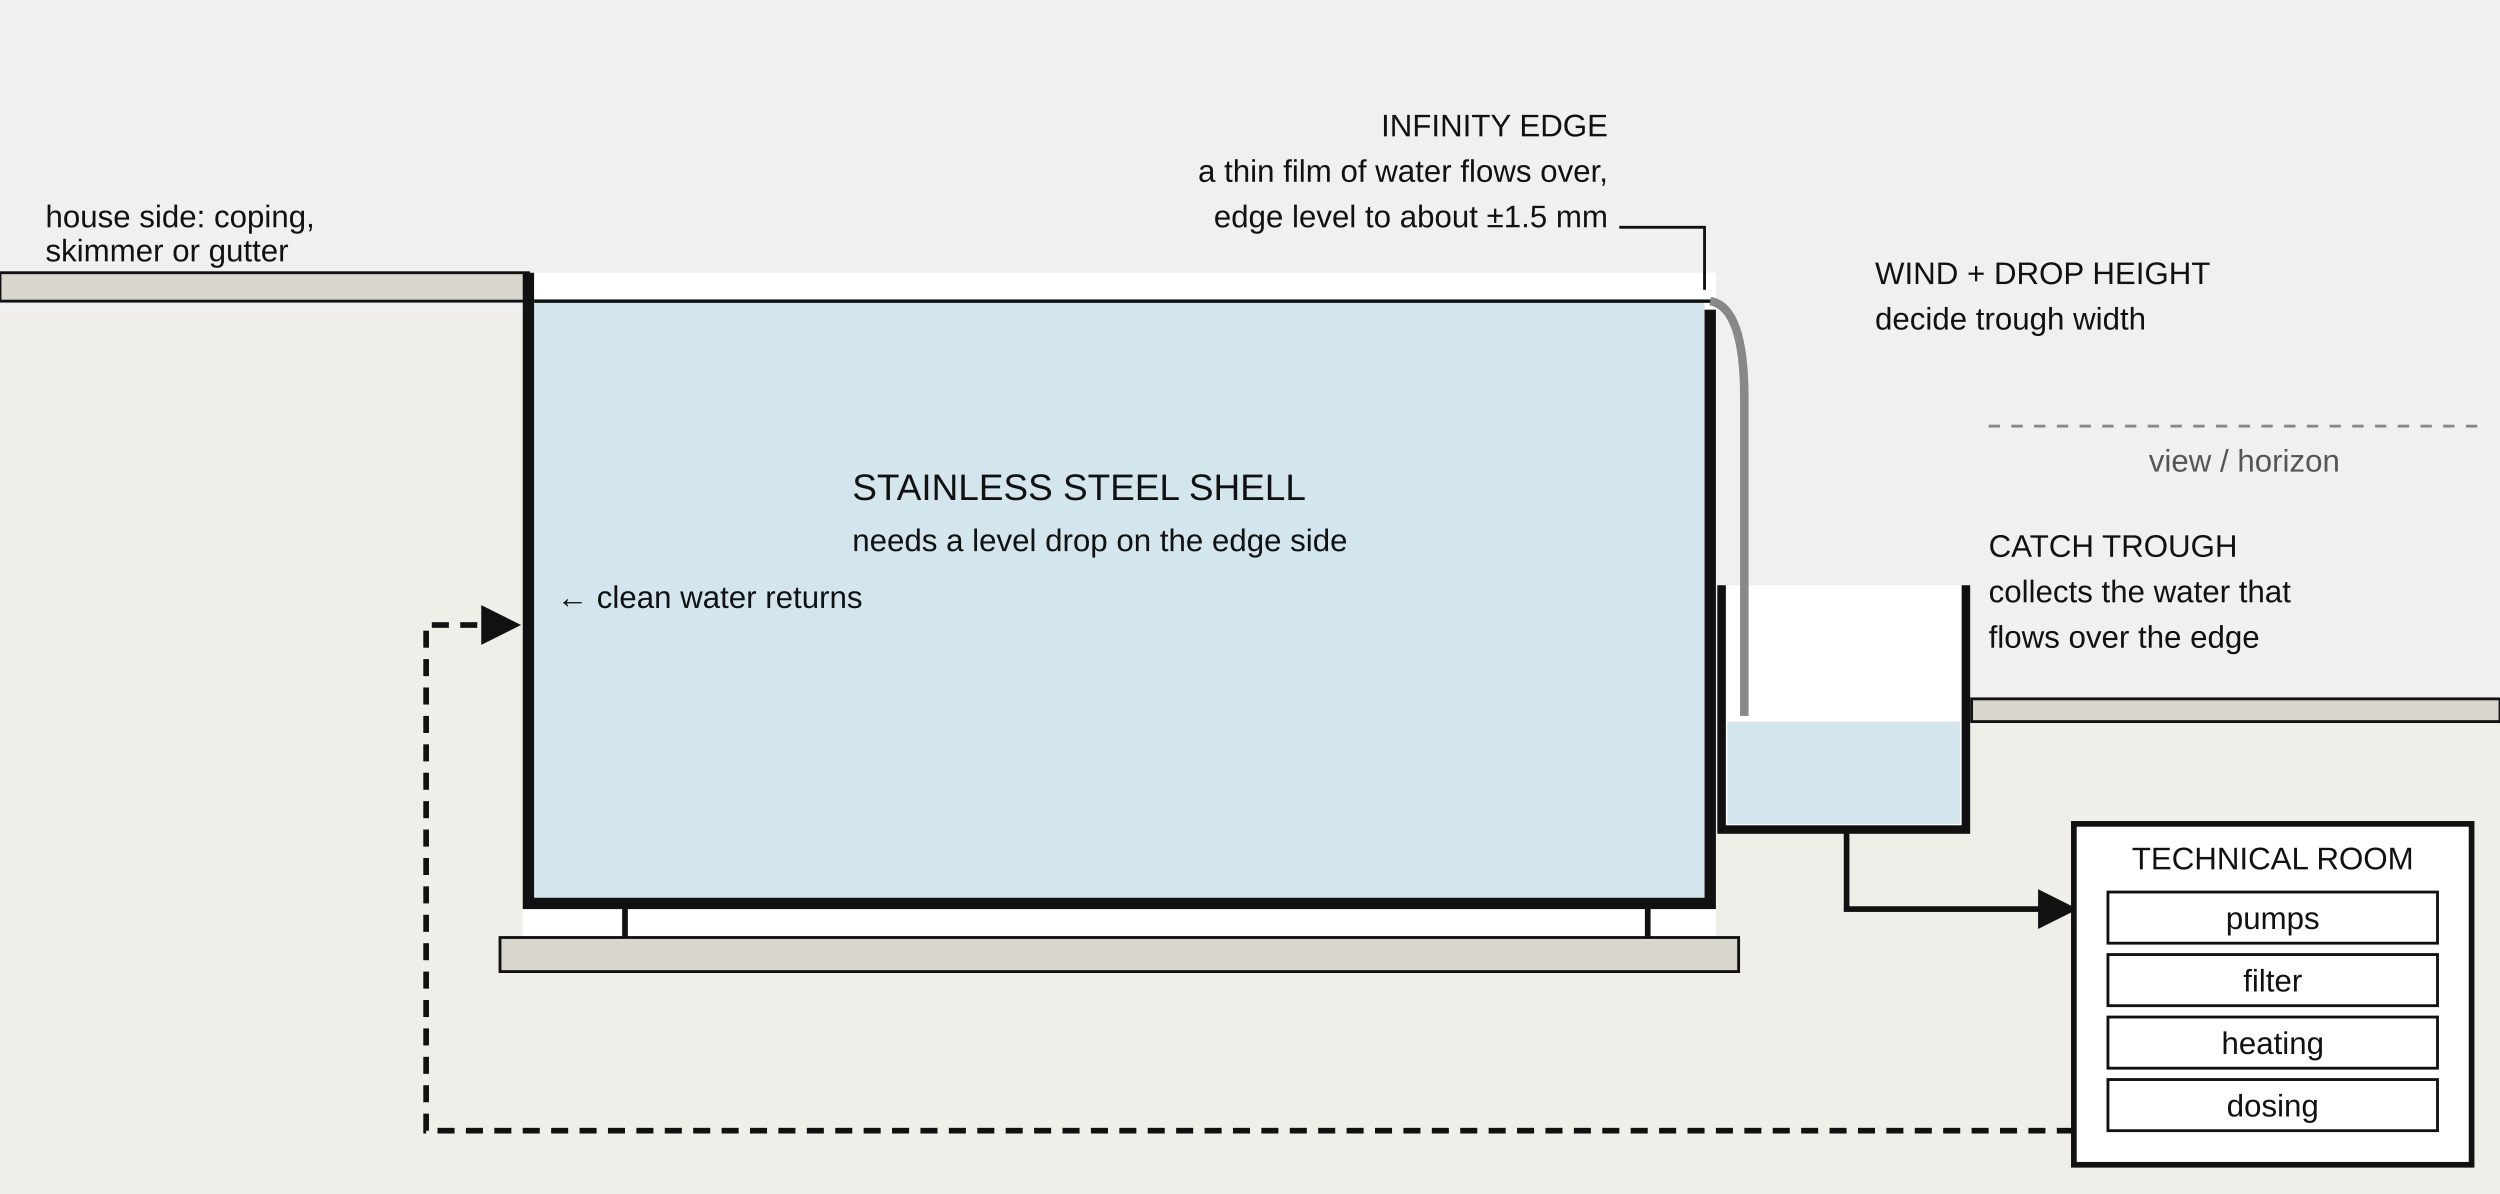
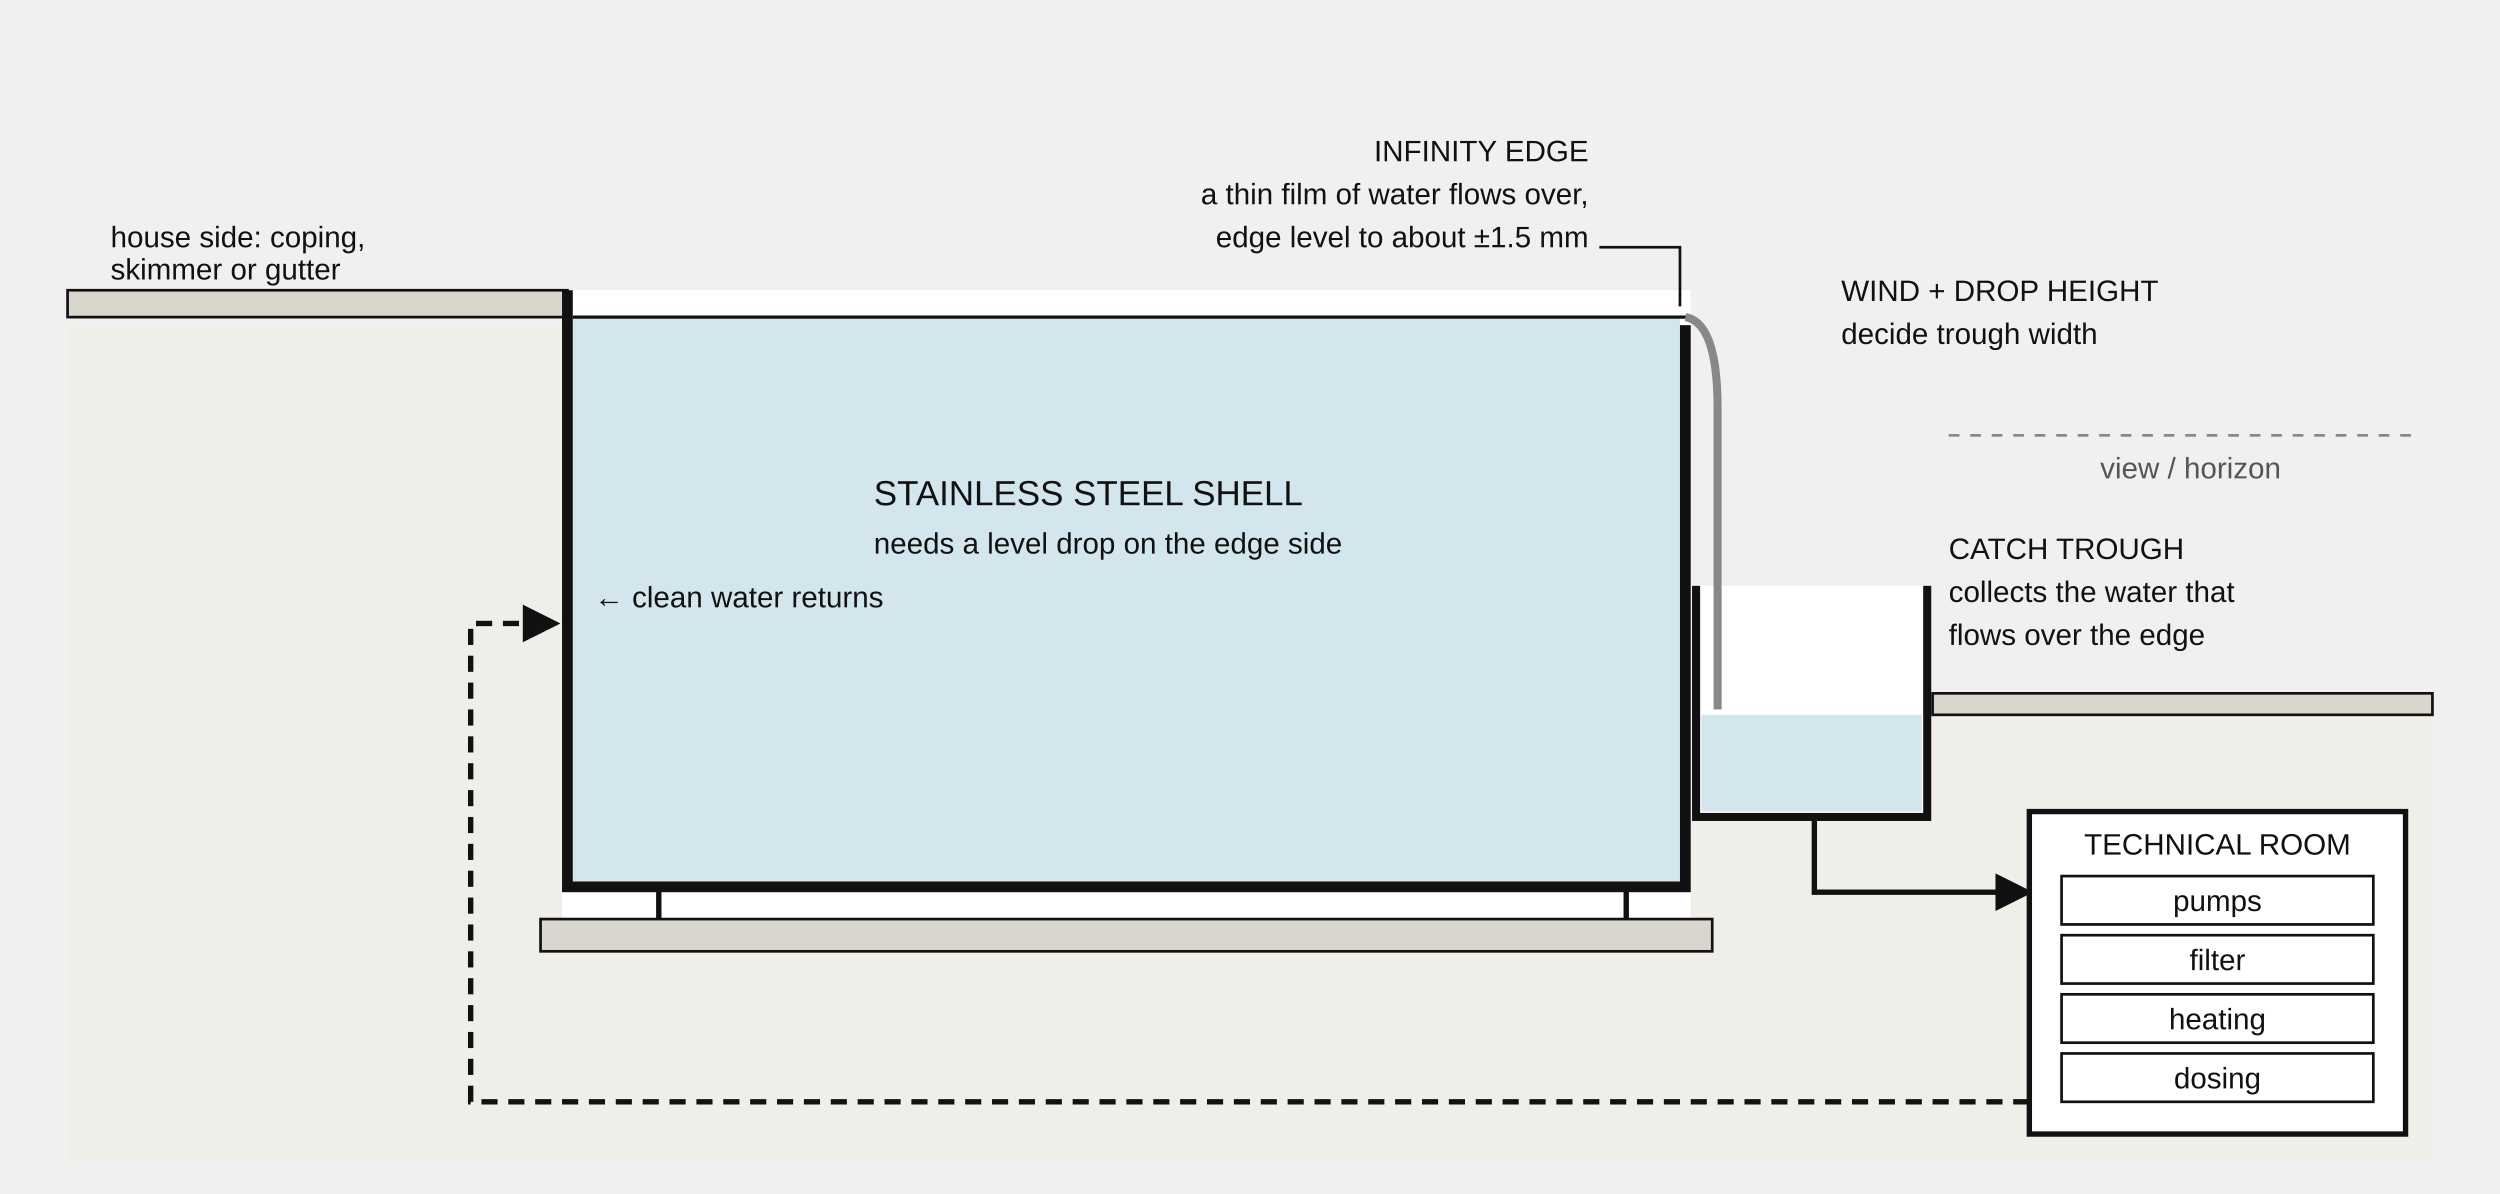
- <svg xmlns="http://www.w3.org/2000/svg" viewBox="0 0 880 420" width="880" height="420" font-family="Kanit, 'Helvetica Neue', Arial, sans-serif" font-size="11" fill="#111111">
+ <svg xmlns="http://www.w3.org/2000/svg" viewBox="-24 -12 928 444" width="880" height="420" font-family="Kanit, 'Helvetica Neue', Arial, sans-serif" font-size="11" fill="#111111">
  <defs>
    <marker id="arI" viewBox="0 0 10 10" refX="9" refY="5" markerWidth="7" markerHeight="7" orient="auto-start-reverse">
      <path d="M0 0L10 5L0 10z" fill="#111111" />
    </marker>
  </defs>
  <line x1="700" y1="150" x2="876" y2="150" stroke="#888888" stroke-dasharray="4 4" />
  <text x="790" y="166" text-anchor="middle" fill="#555555">view / horizon</text>
  <path d="M0 110 L604 110 L604 206 L694 206 L694 250 L880 250 L880 420 L0 420 Z" fill="#EFEEE9" />
  <rect x="184" y="96" width="420" height="240" fill="#FFFFFF" />
  <rect x="606" y="206" width="86" height="86" fill="#FFFFFF" />
  <rect x="608" y="254" width="82" height="36" fill="#D3E6EE" />
  <path d="M606 206 L606 292 L692 292 L692 206" fill="none" stroke="#111111" stroke-width="3" />
  <rect x="694" y="246" width="186" height="8" fill="#D9D6CE" stroke="#111111" />
  <rect x="0" y="96" width="186" height="10" fill="#D9D6CE" stroke="#111111" />
  <rect x="176" y="330" width="436" height="12" fill="#D9D6CE" stroke="#111111" />
  <path d="M220 318V330M580 318V330" stroke="#111111" stroke-width="2" />
  <rect x="188" y="106" width="412" height="210" fill="#D3E6EE" />
  <line x1="188" y1="106" x2="604" y2="106" stroke="#111111" stroke-width="1.2" />
  <path d="M186 96 L186 318 L602 318 L602 109" fill="none" stroke="#111111" stroke-width="4" />
  <path d="M602 106 Q614 108 614 140 L614 252" fill="none" stroke="#888888" stroke-width="3" />
  <path d="M650 292 L650 320 L730 320" fill="none" stroke="#111111" stroke-width="2" marker-end="url(#arI)" />
  <path d="M730 398 L150 398 L150 220 L182 220" fill="none" stroke="#111111" stroke-width="2" stroke-dasharray="6 4" marker-end="url(#arI)" />
  <rect x="730" y="290" width="140" height="120" fill="#FFFFFF" stroke="#111111" stroke-width="2" />
  <text x="800" y="306" text-anchor="middle" font-weight="500">TECHNICAL ROOM</text>
  <rect x="742" y="314" width="116" height="18" fill="none" stroke="#111111" />
  <text x="800" y="327" text-anchor="middle">pumps</text>
  <rect x="742" y="336" width="116" height="18" fill="none" stroke="#111111" />
  <text x="800" y="349" text-anchor="middle">filter</text>
  <rect x="742" y="358" width="116" height="18" fill="none" stroke="#111111" />
  <text x="800" y="371" text-anchor="middle">heating</text>
  <rect x="742" y="380" width="116" height="18" fill="none" stroke="#111111" />
  <text x="800" y="393" text-anchor="middle">dosing</text>
  <path d="M600 102 L600 80 L570 80" fill="none" stroke="#111111" />
  <text x="566" y="48" text-anchor="end" font-weight="500">INFINITY EDGE</text>
  <text x="566" y="64" text-anchor="end">a thin film of water flows over,</text>
  <text x="566" y="80" text-anchor="end">edge level to about ±1.5 mm</text>
  <text x="700" y="196" font-weight="500">CATCH TROUGH</text>
  <text x="700" y="212">collects the water that</text>
  <text x="700" y="228">flows over the edge</text>
  <text x="660" y="100">WIND + DROP HEIGHT</text>
  <text x="660" y="116">decide trough width</text>
  <text x="16" y="80">house side: coping,</text>
  <text x="16" y="92">skimmer or gutter</text>
  <text x="196" y="214">← clean water returns</text>
  <text x="300" y="176" font-size="13" font-weight="500">STAINLESS STEEL SHELL</text>
  <text x="300" y="194">needs a level drop on the edge side</text>
</svg>
